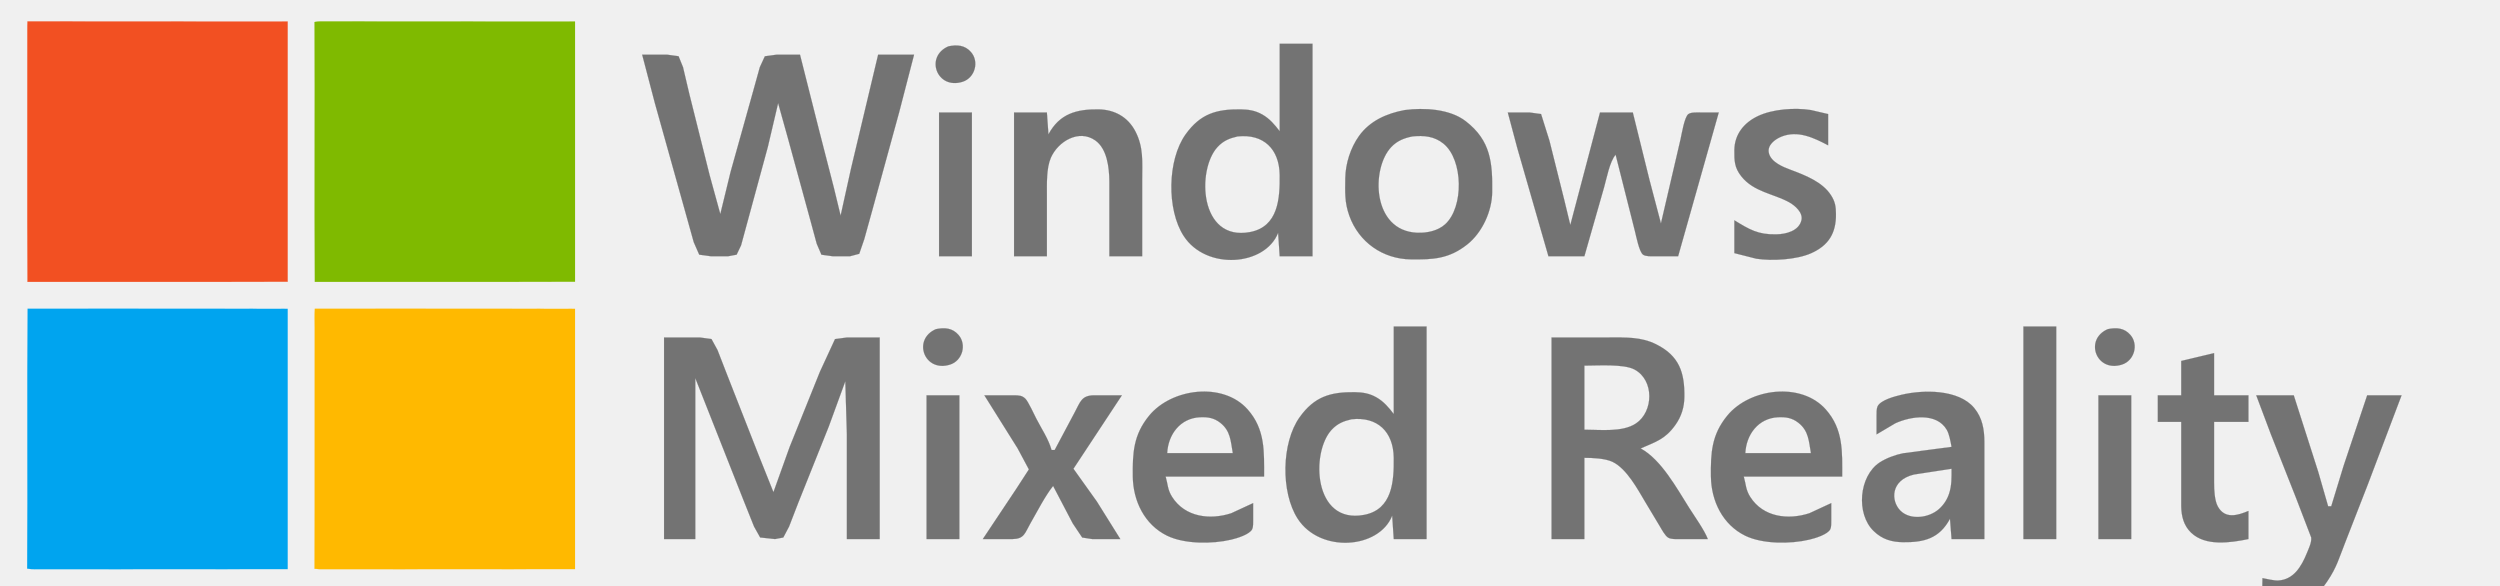
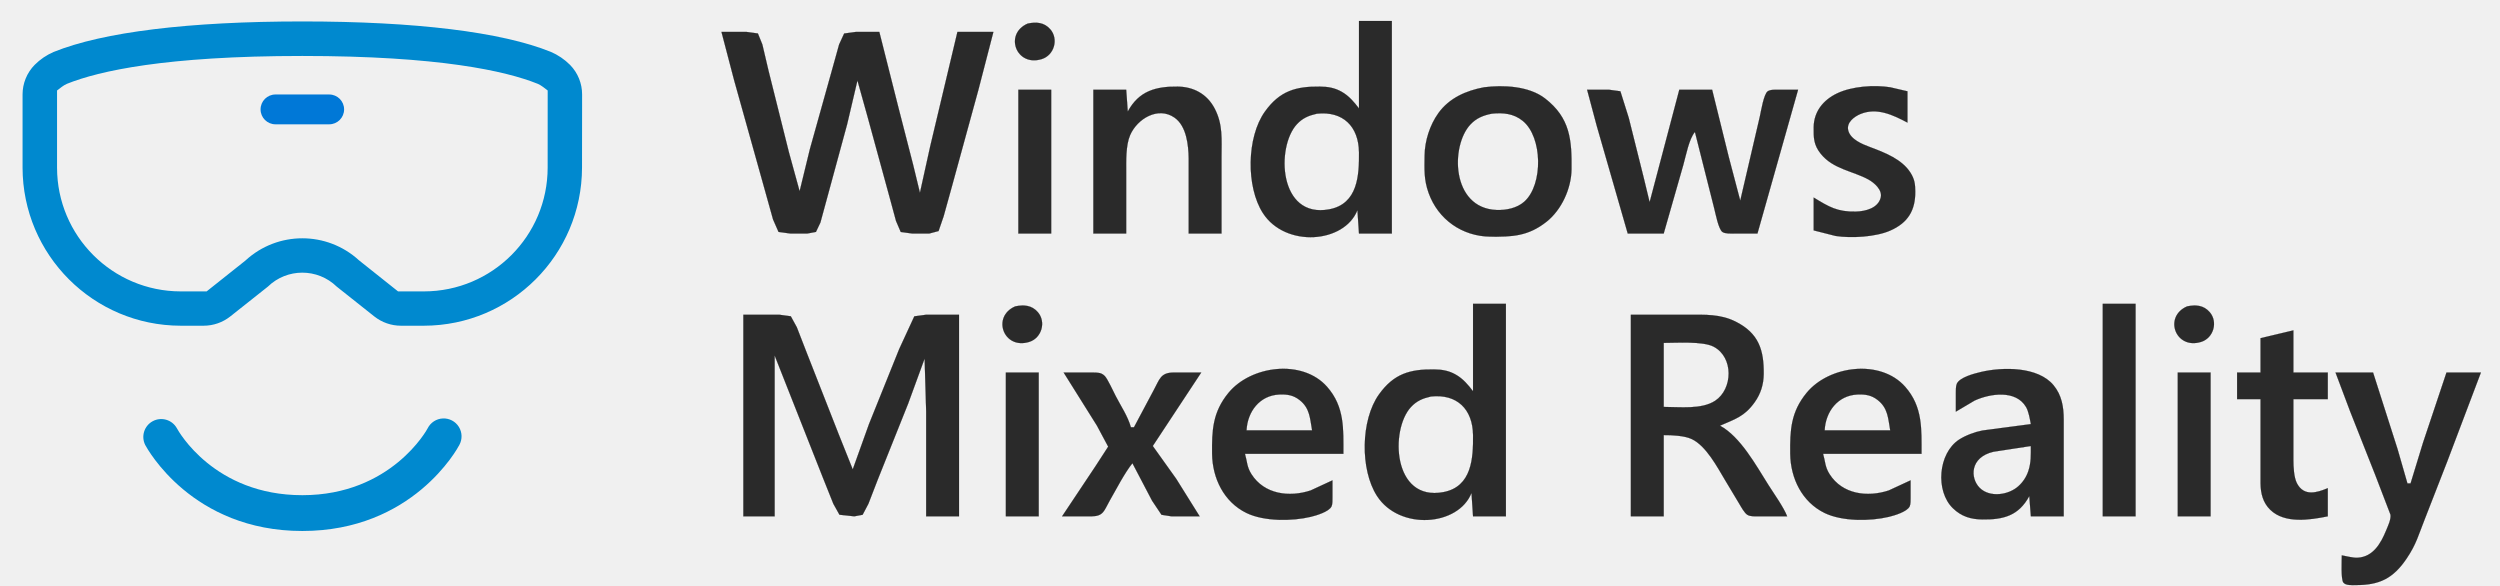
<svg xmlns="http://www.w3.org/2000/svg" viewBox="-10 0 1600 375">
-   <path fill="#F25022" stroke="#F25022" stroke-width=".094" d="M7.5 19c0-1.7 0-3.5.1-5.3 55.5.1 111 0 166.5.1v166.5c-55.5.2-111 0-166.5.1-.3-53.8 0-107.6-.1-161.4z" />
-   <path fill="#7FBA00" stroke="#7FBA00" stroke-width=".094" d="M191.3 14.1c1.2-.3 2.4-.4 3.7-.4 54.3.1 108.7 0 163 .1v166.5c-55.5.2-111 0-166.5.1-.4-55.4.1-110.9-.2-166.3z" />
-   <path fill="#00A4EF" stroke="#00A4EF" stroke-width=".094" d="M7.4 363.9c.4-55.4-.2-110.9.3-166.3 55.4.1 110.9-.1 166.4.1v166.5c-53.4.1-106.7 0-160.1.1-2.2 0-4.4 0-6.6-.4z" />
-   <path fill="#FFB900" stroke="#FFB900" stroke-width=".094" d="M191.4 209.9c0-4.1-.2-8.2.1-12.3 55.5.1 111-.1 166.5.1v166.5c-54.3.1-108.7 0-163 .1-1.3-.1-2.5-.2-3.7-.3.2-51.4 0-102.7.1-154.1z" />
-   <path id="wmr" fill="#737373" stroke="#737373" stroke-width=".094" d="M 830.00,28.00            C 830.00,28.00 830.00,164.00 830.00,164.00              830.00,164.00 809.00,164.00 809.00,164.00              809.00,164.00 808.00,149.00 808.00,149.00              799.66,170.30 761.92,173.18 747.55,151.00              736.64,134.17 737.08,102.35 748.79,86.00              758.29,72.72 768.63,69.82 784.00,70.00              789.15,70.06 793.45,70.76 798.00,73.36              802.58,75.99 805.86,79.85 809.00,84.00              809.00,84.00 809.00,28.00 809.00,28.00              809.00,28.00 830.00,28.00 830.00,28.00 Z            M 611.43,33.33            C 616.83,39.53 613.96,49.84 606.00,52.35              589.51,57.54 581.77,36.19 597.00,29.65              602.44,28.53 607.51,28.82 611.43,33.33 Z            M 417.00,35.00            C 417.00,35.00 424.28,35.99 424.28,35.99              424.28,35.99 427.13,43.00 427.13,43.00              427.13,43.00 431.13,60.00 431.13,60.00              431.13,60.00 444.13,112.00 444.13,112.00              444.13,112.00 451.00,137.00 451.00,137.00              451.00,137.00 457.58,110.00 457.58,110.00              457.58,110.00 472.12,58.00 472.12,58.00              472.12,58.00 476.29,43.00 476.29,43.00              476.29,43.00 479.51,36.02 479.51,36.02              479.51,36.02 487.00,35.00 487.00,35.00              487.00,35.00 502.00,35.00 502.00,35.00              502.00,35.00 514.12,83.00 514.12,83.00              514.12,83.00 523.63,120.00 523.63,120.00              523.63,120.00 528.00,138.00 528.00,138.00              528.00,138.00 534.63,108.00 534.63,108.00              534.63,108.00 552.00,35.00 552.00,35.00              552.00,35.00 575.00,35.00 575.00,35.00              575.00,35.00 565.42,72.00 565.42,72.00              565.42,72.00 548.42,134.00 548.42,134.00              548.42,134.00 543.15,153.00 543.15,153.00              543.15,153.00 539.91,162.43 539.91,162.43              539.91,162.43 534.00,164.00 534.00,164.00              534.00,164.00 523.00,164.00 523.00,164.00              523.00,164.00 515.72,163.01 515.72,163.01              515.72,163.01 512.71,156.00 512.71,156.00              512.71,156.00 508.37,140.00 508.37,140.00              508.37,140.00 494.42,89.00 494.42,89.00              494.42,89.00 488.00,66.00 488.00,66.00              488.00,66.00 481.42,94.00 481.42,94.00              481.42,94.00 468.37,142.00 468.37,142.00              468.37,142.00 464.29,157.00 464.29,157.00              464.29,157.00 461.44,162.98 461.44,162.98              461.44,162.98 456.00,164.00 456.00,164.00              456.00,164.00 445.00,164.00 445.00,164.00              445.00,164.00 437.51,162.98 437.51,162.98              437.51,162.98 434.00,155.00 434.00,155.00              434.00,155.00 428.42,135.00 428.42,135.00              428.42,135.00 409.12,66.00 409.12,66.00              409.12,66.00 401.00,35.00 401.00,35.00              401.00,35.00 417.00,35.00 417.00,35.00 Z            M 693.00,70.00            C 703.21,70.13 711.77,74.79 716.60,84.00              721.99,94.28 721.00,103.91 721.00,115.00              721.00,115.00 721.00,164.00 721.00,164.00              721.00,164.00 700.00,164.00 700.00,164.00              700.00,164.00 700.00,116.00 700.00,116.00              699.90,107.35 698.60,95.21 690.96,89.85              680.45,82.47 667.09,90.52 662.53,101.00              659.63,107.68 660.00,117.77 660.00,125.00              660.00,125.00 660.00,164.00 660.00,164.00              660.00,164.00 639.00,164.00 639.00,164.00              639.00,164.00 639.00,72.00 639.00,72.00              639.00,72.00 660.00,72.00 660.00,72.00              660.00,72.00 661.00,86.00 661.00,86.00              668.14,72.70 679.08,69.84 693.00,70.00 Z            M 928.00,77.53            C 944.21,90.00 945.22,104.31 945.00,123.00              944.85,135.21 938.61,148.89 929.00,156.48              917.30,165.73 907.11,166.16 893.00,166.00              875.02,165.79 859.62,155.02 853.55,138.00              850.48,129.42 850.90,122.89 851.00,114.00              851.11,104.73 854.37,94.55 859.79,87.00              866.76,77.28 877.58,72.57 889.00,70.44              901.41,68.85 917.75,69.64 928.00,77.53 Z            M 1127.00,149.99            C 1133.05,149.85 1141.24,147.86 1142.92,141.00              1144.12,136.10 1138.81,131.51 1135.00,129.41              1124.99,123.91 1112.45,122.86 1104.53,112.96              1100.01,107.32 1099.92,102.84 1100.00,96.00              1100.13,85.97 1106.11,78.58 1115.00,74.33              1124.47,69.79 1138.69,68.81 1149.00,70.44              1149.00,70.44 1160.00,73.00 1160.00,73.00              1160.00,73.00 1160.00,93.00 1160.00,93.00              1150.84,88.16 1140.51,83.18 1130.00,87.48              1125.93,89.15 1120.84,92.94 1122.08,98.00              1123.49,103.78 1131.01,106.82 1136.00,108.68              1145.21,112.12 1156.39,116.39 1161.87,125.00              1164.53,129.19 1164.95,132.18 1165.00,137.00              1165.12,149.15 1160.39,157.10 1149.00,162.12              1139.72,166.22 1123.97,167.12 1114.00,165.56              1114.00,165.56 1100.00,162.00 1100.00,162.00              1100.00,162.00 1100.00,141.00 1100.00,141.00              1109.78,146.96 1115.14,150.26 1127.00,149.99 Z            M 612.00,72.00            C 612.00,72.00 612.00,164.00 612.00,164.00              612.00,164.00 591.00,164.00 591.00,164.00              591.00,164.00 591.00,72.00 591.00,72.00              591.00,72.00 612.00,72.00 612.00,72.00 Z            M 969.00,72.00            C 969.00,72.00 976.28,72.99 976.28,72.99              976.28,72.99 981.63,90.00 981.63,90.00              981.63,90.00 991.13,128.00 991.13,128.00              991.13,128.00 995.00,144.00 995.00,144.00              995.00,144.00 1014.00,72.00 1014.00,72.00              1014.00,72.00 1035.00,72.00 1035.00,72.00              1035.00,72.00 1045.63,115.00 1045.63,115.00              1045.63,115.00 1053.00,143.00 1053.00,143.00              1053.00,143.00 1065.58,89.00 1065.58,89.00              1066.32,85.65 1068.05,74.87 1070.56,73.02              1072.26,71.77 1075.92,72.00 1078.00,72.00              1078.00,72.00 1090.00,72.00 1090.00,72.00              1090.00,72.00 1064.00,164.00 1064.00,164.00              1064.00,164.00 1049.00,164.00 1049.00,164.00              1046.91,164.00 1043.27,164.23 1041.56,162.98              1039.07,161.15 1037.21,151.25 1036.37,148.00              1036.37,148.00 1024.00,99.00 1024.00,99.00              1020.16,103.49 1018.27,114.06 1016.58,120.00              1016.58,120.00 1004.00,164.00 1004.00,164.00              1004.00,164.00 981.00,164.00 981.00,164.00              981.00,164.00 961.14,95.00 961.14,95.00              961.14,95.00 955.00,72.00 955.00,72.00              955.00,72.00 969.00,72.00 969.00,72.00 Z            M 769.21,94.09            C 755.85,108.52 757.45,154.69 790.00,148.53              808.28,145.08 809.17,126.74 809.00,112.00              808.80,95.43 798.73,85.50 782.00,87.32              776.80,88.50 772.93,90.08 769.21,94.09 Z            M 880.33,94.18            C 867.46,107.84 867.93,147.78 897.00,148.96              903.12,149.21 910.12,147.81 914.82,143.61              926.96,132.76 926.57,102.29 913.83,91.93              907.94,87.14 901.26,86.58 894.00,87.30              888.61,88.35 884.20,90.08 880.33,94.18 Z            M 903.00,209.00            C 903.00,209.00 903.00,345.00 903.00,345.00              903.00,345.00 882.00,345.00 882.00,345.00              882.00,345.00 881.00,330.00 881.00,330.00              872.66,351.30 834.92,354.18 820.55,332.00              809.64,315.17 810.08,283.35 821.79,267.00              831.29,253.72 841.63,250.82 857.00,251.00              862.15,251.06 866.45,251.76 871.00,254.36              875.58,256.99 878.86,260.85 882.00,265.00              882.00,265.00 882.00,209.00 882.00,209.00              882.00,209.00 903.00,209.00 903.00,209.00 Z            M 1306.00,209.00            C 1306.00,209.00 1306.00,345.00 1306.00,345.00              1306.00,345.00 1285.00,345.00 1285.00,345.00              1285.00,345.00 1285.00,209.00 1285.00,209.00              1285.00,209.00 1306.00,209.00 1306.00,209.00 Z            M 603.43,214.33            C 608.83,220.53 605.96,230.84 598.00,233.35              581.51,238.54 573.77,217.19 589.00,210.65              594.44,209.53 599.51,209.82 603.43,214.33 Z            M 1353.43,214.33            C 1358.83,220.53 1355.96,230.84 1348.00,233.35              1331.51,238.54 1323.77,217.19 1339.00,210.65              1344.44,209.53 1349.51,209.82 1353.43,214.33 Z            M 438.00,216.00            C 438.00,216.00 445.35,216.99 445.35,216.99              445.35,216.99 449.19,224.00 449.19,224.00              449.19,224.00 455.40,240.00 455.40,240.00              455.40,240.00 475.80,292.00 475.80,292.00              475.80,292.00 485.00,315.00 485.00,315.00              485.00,315.00 495.40,286.00 495.40,286.00              495.40,286.00 514.72,238.00 514.72,238.00              514.72,238.00 524.41,217.02 524.41,217.02              524.41,217.02 532.00,216.00 532.00,216.00              532.00,216.00 553.00,216.00 553.00,216.00              553.00,216.00 553.00,345.00 553.00,345.00              553.00,345.00 532.00,345.00 532.00,345.00              532.00,345.00 532.00,278.00 532.00,278.00              532.00,278.00 531.00,244.00 531.00,244.00              531.00,244.00 520.40,273.00 520.40,273.00              520.40,273.00 500.80,322.00 500.80,322.00              500.80,322.00 495.00,337.00 495.00,337.00              495.00,337.00 491.30,344.01 491.30,344.01              491.30,344.01 486.00,345.00 486.00,345.00              486.00,345.00 476.50,343.98 476.50,343.98              476.50,343.98 472.60,337.00 472.60,337.00              472.60,337.00 465.80,320.00 465.80,320.00              465.80,320.00 435.00,242.00 435.00,242.00              435.00,242.00 435.00,345.00 435.00,345.00              435.00,345.00 415.00,345.00 415.00,345.00              415.00,345.00 415.00,216.00 415.00,216.00              415.00,216.00 438.00,216.00 438.00,216.00 Z            M 1020.00,216.00            C 1030.49,216.00 1040.24,215.50 1050.00,220.38              1064.87,227.81 1068.18,238.63 1068.00,254.00              1067.92,260.62 1066.09,266.57 1062.21,272.00              1055.61,281.25 1049.57,282.78 1040.00,287.00              1053.12,294.04 1063.16,312.55 1071.05,325.00              1074.55,330.51 1080.81,339.28 1083.00,345.00              1083.00,345.00 1065.00,345.00 1065.00,345.00              1062.76,345.00 1059.44,345.24 1057.53,344.01              1055.62,342.78 1053.60,339.00 1052.40,337.00              1052.40,337.00 1043.40,322.00 1043.40,322.00              1038.26,313.43 1031.24,299.99 1022.00,295.57              1017.32,293.33 1009.19,293.00 1004.00,293.00              1004.00,293.00 1004.00,345.00 1004.00,345.00              1004.00,345.00 983.00,345.00 983.00,345.00              983.00,345.00 983.00,216.00 983.00,216.00              983.00,216.00 1020.00,216.00 1020.00,216.00 Z            M 1407.00,226.00            C 1407.00,226.00 1407.00,253.00 1407.00,253.00              1407.00,253.00 1429.00,253.00 1429.00,253.00              1429.00,253.00 1429.00,270.00 1429.00,270.00              1429.00,270.00 1407.00,270.00 1407.00,270.00              1407.00,270.00 1407.00,309.00 1407.00,309.00              1407.01,313.31 1407.28,320.12 1409.31,323.96              1413.81,332.46 1422.11,329.90 1429.00,327.00              1429.00,327.00 1429.00,345.00 1429.00,345.00              1417.58,347.30 1401.48,349.87 1392.19,340.79              1387.53,336.24 1386.08,330.28 1386.00,324.00              1386.00,324.00 1386.00,270.00 1386.00,270.00              1386.00,270.00 1371.00,270.00 1371.00,270.00              1371.00,270.00 1371.00,253.00 1371.00,253.00              1371.00,253.00 1386.00,253.00 1386.00,253.00              1386.00,253.00 1386.00,231.00 1386.00,231.00              1386.00,231.00 1407.00,226.00 1407.00,226.00 Z            M 1036.98,271.03            C 1048.30,263.53 1048.91,243.24 1036.00,236.44              1029.08,232.79 1012.30,234.00 1004.00,234.00              1004.00,234.00 1004.00,275.00 1004.00,275.00              1014.19,275.00 1028.32,276.78 1036.98,271.03 Z            M 792.00,333.00            C 791.99,334.57 792.08,337.20 791.43,338.61              789.80,342.09 781.57,344.50 778.00,345.35              766.05,348.19 748.17,348.30 737.00,342.87              722.52,335.82 715.19,320.63 715.00,305.00              714.83,289.94 715.34,278.34 725.47,266.00              739.89,248.44 772.79,244.26 788.54,262.09              799.86,274.91 799.00,289.24 799.00,305.00              799.00,305.00 736.00,305.00 736.00,305.00              737.46,309.99 737.16,313.32 740.13,318.00              748.38,331.02 764.37,332.93 778.00,328.48              778.00,328.48 792.00,322.00 792.00,322.00              792.00,322.00 792.00,333.00 792.00,333.00 Z            M 1162.00,333.00            C 1161.99,334.57 1162.08,337.20 1161.43,338.61              1159.80,342.09 1151.57,344.50 1148.00,345.35              1136.05,348.19 1118.17,348.30 1107.00,342.87              1092.52,335.82 1085.19,320.63 1085.00,305.00              1084.83,289.94 1085.34,278.34 1095.47,266.00              1109.89,248.44 1142.79,244.26 1158.54,262.09              1169.86,274.91 1169.00,289.24 1169.00,305.00              1169.00,305.00 1106.00,305.00 1106.00,305.00              1107.46,309.99 1107.16,313.32 1110.13,318.00              1118.38,331.02 1134.37,332.93 1148.00,328.48              1148.00,328.48 1162.00,322.00 1162.00,322.00              1162.00,322.00 1162.00,333.00 1162.00,333.00 Z            M 1191.00,266.00            C 1191.01,264.33 1190.94,261.74 1191.60,260.21              1193.42,256.03 1202.81,253.64 1207.00,252.65              1220.93,249.36 1243.51,249.09 1253.47,261.09              1258.76,267.45 1259.99,275.02 1260.00,283.00              1260.00,283.00 1260.00,345.00 1260.00,345.00              1260.00,345.00 1239.00,345.00 1239.00,345.00              1239.00,345.00 1238.00,332.00 1238.00,332.00              1231.16,344.74 1221.29,347.15 1208.00,347.00              1200.55,346.91 1194.59,345.14 1189.10,339.82              1177.78,328.84 1179.66,304.75 1193.00,295.96              1197.10,293.27 1203.17,291.01 1208.00,290.09              1208.00,290.09 1239.00,286.00 1239.00,286.00              1238.38,282.69 1237.59,277.88 1235.91,275.02              1229.37,263.88 1212.86,266.38 1203.00,270.90              1203.00,270.90 1191.00,278.00 1191.00,278.00              1191.00,278.00 1191.00,266.00 1191.00,266.00 Z            M 604.00,253.00            C 604.00,253.00 604.00,345.00 604.00,345.00              604.00,345.00 583.00,345.00 583.00,345.00              583.00,345.00 583.00,253.00 583.00,253.00              583.00,253.00 604.00,253.00 604.00,253.00 Z            M 639.00,253.00            C 641.98,253.06 644.16,253.00 646.37,255.31              648.12,257.15 651.83,265.23 653.26,268.00              656.66,274.59 660.95,280.82 663.00,288.00              663.00,288.00 665.00,288.00 665.00,288.00              665.00,288.00 677.77,264.00 677.77,264.00              681.35,257.41 682.01,253.15 690.00,253.00              690.00,253.00 708.00,253.00 708.00,253.00              708.00,253.00 677.00,300.00 677.00,300.00              677.00,300.00 692.00,321.00 692.00,321.00              692.00,321.00 707.00,345.00 707.00,345.00              707.00,345.00 689.00,345.00 689.00,345.00              689.00,345.00 682.61,344.01 682.61,344.01              682.61,344.01 676.58,335.00 676.58,335.00              676.58,335.00 664.00,311.00 664.00,311.00              659.05,317.09 653.52,327.85 649.42,335.00              645.85,341.22 645.60,344.87 638.00,345.00              638.00,345.00 619.00,345.00 619.00,345.00              619.00,345.00 640.33,313.00 640.33,313.00              640.33,313.00 648.49,300.42 648.49,300.42              648.49,300.42 641.31,287.00 641.31,287.00              641.31,287.00 620.00,253.00 620.00,253.00              620.00,253.00 639.00,253.00 639.00,253.00 Z            M 1354.00,253.00            C 1354.00,253.00 1354.00,345.00 1354.00,345.00              1354.00,345.00 1333.00,345.00 1333.00,345.00              1333.00,345.00 1333.00,253.00 1333.00,253.00              1333.00,253.00 1354.00,253.00 1354.00,253.00 Z            M 1458.00,253.00            C 1458.00,253.00 1473.67,302.00 1473.67,302.00              1473.67,302.00 1480.00,324.00 1480.00,324.00              1480.00,324.00 1482.00,324.00 1482.00,324.00              1482.00,324.00 1489.95,298.00 1489.95,298.00              1489.95,298.00 1505.00,253.00 1505.00,253.00              1505.00,253.00 1527.00,253.00 1527.00,253.00              1527.00,253.00 1505.42,310.00 1505.42,310.00              1505.42,310.00 1491.00,347.00 1491.00,347.00              1487.06,356.89 1485.68,362.82 1479.48,372.00              1470.82,384.83 1462.02,389.03 1447.00,389.00              1444.70,389.00 1440.59,389.38 1439.02,387.40              1437.35,385.28 1438.00,373.26 1438.00,370.00              1440.81,370.53 1445.32,371.66 1448.00,371.53              1458.07,371.04 1463.03,362.25 1466.40,354.00              1467.58,351.10 1469.54,347.13 1469.19,344.00              1469.19,344.00 1459.60,319.00 1459.60,319.00              1459.60,319.00 1443.40,278.00 1443.40,278.00              1443.40,278.00 1434.00,253.00 1434.00,253.00              1434.00,253.00 1458.00,253.00 1458.00,253.00 Z            M 770.96,270.56            C 766.92,267.40 762.97,266.82 758.00,267.04              745.38,267.59 737.59,278.03 737.00,290.00              737.00,290.00 779.00,290.00 779.00,290.00              777.63,282.41 777.65,275.79 770.96,270.56 Z            M 1140.96,270.56            C 1136.92,267.40 1132.97,266.82 1128.00,267.04              1115.38,267.59 1107.59,278.03 1107.00,290.00              1107.00,290.00 1149.00,290.00 1149.00,290.00              1147.63,282.41 1147.65,275.79 1140.96,270.56 Z            M 842.21,275.09            C 828.85,289.52 830.45,335.69 863.00,329.53              881.28,326.08 882.17,307.74 882.00,293.00              881.80,276.43 871.73,266.50 855.00,268.32              849.80,269.50 845.93,271.08 842.21,275.09 Z            M 1215.00,303.68            C 1199.85,307.23 1200.06,320.61 1206.22,326.78              1212.64,333.19 1224.63,331.45 1230.96,325.79              1233.95,323.12 1236.14,319.80 1237.40,316.00              1239.20,310.61 1239.00,305.56 1239.00,300.00              1239.00,300.00 1215.00,303.68 1215.00,303.68 Z" />
+   <defs>
+     <style>.cls-1{fill:none;}.cls-2{fill:#fff;}.cls-3{clip-path:url(#clip-path);}.cls-4{fill:#0089cf;}.cls-5{fill:#0078d7;}</style>
+   </defs>
+   <g class="cls-3" transform="matrix(1.909539, 0, 0, 1.909539, -389.3667, -397.8214)">
+     <path class="cls-4" d="M393.77,240a14.1,14.1,0,0,0-4-9.87l-.06-.06a20.34,20.34,0,0,0-6.42-4.35C366.83,219.06,338,215.52,300,215.52s-66.83,3.54-83.36,10.23a20.29,20.29,0,0,0-6.35,4.32,14.14,14.14,0,0,0-4.06,9.93v24.5a53.07,53.07,0,0,0,53,53h7.71a14.39,14.39,0,0,0,8.9-3.1l12.61-10a16.56,16.56,0,0,1,23.08,0l12.6,10a14.39,14.39,0,0,0,8.9,3.1h7.71a53.07,53.07,0,0,0,53-53Zm-11.55,24.5A41.5,41.5,0,0,1,340.76,306h-8.68L319,295.59a28.12,28.12,0,0,0-38,0l-.22.19L267.92,306h-8.68a41.5,41.5,0,0,1-41.45-41.46V238.66l1.57-1.2a8.93,8.93,0,0,1,1.68-1l.18-.08c10.6-4.24,32.88-9.29,78.78-9.29s68.17,5.05,78.78,9.29l.19.08a9.06,9.06,0,0,1,1.68,1l1.58,1.2Z" />
+     <path class="cls-4" d="M300,386.3c-37,0-52-27.63-52.65-28.81a6,6,0,0,1,10.6-5.62c.51.94,12.48,22.43,42.05,22.43,29.87,0,41.92-22.18,42-22.41a6,6,0,1,1,10.61,5.6C352,358.67,337,386.3,300,386.3" />
+     <path class="cls-5" d="M309,240H291a5,5,0,0,0,0,10h18a5,5,0,0,0,0-10" />
+   </g>
+   <path id="wmr" stroke-width=".094" d="M 880.759 13.437 C 880.759 13.437 880.759 149.437 880.759 149.437 C 880.759 149.437 859.759 149.437 859.759 149.437 C 859.759 149.437 858.759 134.437 858.759 134.437 C 850.419 155.737 812.679 158.617 798.309 136.437 C 787.399 119.607 787.839 87.787 799.549 71.437 C 809.049 58.157 819.389 55.257 834.759 55.437 C 839.909 55.497 844.209 56.197 848.759 58.797 C 853.339 61.427 856.619 65.287 859.759 69.437 C 859.759 69.437 859.759 13.437 859.759 13.437 C 859.759 13.437 880.759 13.437 880.759 13.437 Z M 662.189 18.767 C 667.589 24.967 664.719 35.277 656.759 37.787 C 640.269 42.977 632.529 21.627 647.759 15.087 C 653.199 13.967 658.269 14.257 662.189 18.767 Z M 467.759 20.437 C 467.759 20.437 475.039 21.427 475.039 21.427 C 475.039 21.427 477.889 28.437 477.889 28.437 C 477.889 28.437 481.889 45.437 481.889 45.437 C 481.889 45.437 494.889 97.437 494.889 97.437 C 494.889 97.437 501.759 122.437 501.759 122.437 C 501.759 122.437 508.339 95.437 508.339 95.437 C 508.339 95.437 522.879 43.437 522.879 43.437 C 522.879 43.437 527.049 28.437 527.049 28.437 C 527.049 28.437 530.269 21.457 530.269 21.457 C 530.269 21.457 537.759 20.437 537.759 20.437 C 537.759 20.437 552.759 20.437 552.759 20.437 C 552.759 20.437 564.879 68.437 564.879 68.437 C 564.879 68.437 574.389 105.437 574.389 105.437 C 574.389 105.437 578.759 123.437 578.759 123.437 C 578.759 123.437 585.389 93.437 585.389 93.437 C 585.389 93.437 602.759 20.437 602.759 20.437 C 602.759 20.437 625.759 20.437 625.759 20.437 C 625.759 20.437 616.179 57.437 616.179 57.437 C 616.179 57.437 599.179 119.437 599.179 119.437 C 599.179 119.437 593.909 138.437 593.909 138.437 C 593.909 138.437 590.669 147.867 590.669 147.867 C 590.669 147.867 584.759 149.437 584.759 149.437 C 584.759 149.437 573.759 149.437 573.759 149.437 C 573.759 149.437 566.479 148.447 566.479 148.447 C 566.479 148.447 563.469 141.437 563.469 141.437 C 563.469 141.437 559.129 125.437 559.129 125.437 C 559.129 125.437 545.179 74.437 545.179 74.437 C 545.179 74.437 538.759 51.437 538.759 51.437 C 538.759 51.437 532.179 79.437 532.179 79.437 C 532.179 79.437 519.129 127.437 519.129 127.437 C 519.129 127.437 515.049 142.437 515.049 142.437 C 515.049 142.437 512.199 148.417 512.199 148.417 C 512.199 148.417 506.759 149.437 506.759 149.437 C 506.759 149.437 495.759 149.437 495.759 149.437 C 495.759 149.437 488.269 148.417 488.269 148.417 C 488.269 148.417 484.759 140.437 484.759 140.437 C 484.759 140.437 479.179 120.437 479.179 120.437 C 479.179 120.437 459.879 51.437 459.879 51.437 C 459.879 51.437 451.759 20.437 451.759 20.437 C 451.759 20.437 467.759 20.437 467.759 20.437 Z M 743.759 55.437 C 753.969 55.567 762.529 60.227 767.359 69.437 C 772.749 79.717 771.759 89.347 771.759 100.437 C 771.759 100.437 771.759 149.437 771.759 149.437 C 771.759 149.437 750.759 149.437 750.759 149.437 C 750.759 149.437 750.759 101.437 750.759 101.437 C 750.659 92.787 749.359 80.647 741.719 75.287 C 731.209 67.907 717.849 75.957 713.289 86.437 C 710.389 93.117 710.759 103.207 710.759 110.437 C 710.759 110.437 710.759 149.437 710.759 149.437 C 710.759 149.437 689.759 149.437 689.759 149.437 C 689.759 149.437 689.759 57.437 689.759 57.437 C 689.759 57.437 710.759 57.437 710.759 57.437 C 710.759 57.437 711.759 71.437 711.759 71.437 C 718.899 58.137 729.839 55.277 743.759 55.437 Z M 978.759 62.967 C 994.969 75.437 995.979 89.747 995.759 108.437 C 995.609 120.647 989.369 134.327 979.759 141.917 C 968.059 151.167 957.869 151.597 943.759 151.437 C 925.779 151.227 910.379 140.457 904.309 123.437 C 901.239 114.857 901.659 108.327 901.759 99.437 C 901.869 90.167 905.129 79.987 910.549 72.437 C 917.519 62.717 928.339 58.007 939.759 55.877 C 952.169 54.287 968.509 55.077 978.759 62.967 Z M 1177.759 135.427 C 1183.809 135.287 1191.999 133.297 1193.679 126.437 C 1194.879 121.537 1189.569 116.947 1185.759 114.847 C 1175.749 109.347 1163.209 108.297 1155.289 98.397 C 1150.769 92.757 1150.679 88.277 1150.759 81.437 C 1150.889 71.407 1156.869 64.017 1165.759 59.767 C 1175.229 55.227 1189.449 54.247 1199.759 55.877 C 1199.759 55.877 1210.759 58.437 1210.759 58.437 C 1210.759 58.437 1210.759 78.437 1210.759 78.437 C 1201.599 73.597 1191.269 68.617 1180.759 72.917 C 1176.689 74.587 1171.599 78.377 1172.839 83.437 C 1174.249 89.217 1181.769 92.257 1186.759 94.117 C 1195.969 97.557 1207.149 101.827 1212.629 110.437 C 1215.289 114.627 1215.709 117.617 1215.759 122.437 C 1215.879 134.587 1211.149 142.537 1199.759 147.557 C 1190.479 151.657 1174.729 152.557 1164.759 150.997 C 1164.759 150.997 1150.759 147.437 1150.759 147.437 C 1150.759 147.437 1150.759 126.437 1150.759 126.437 C 1160.539 132.397 1165.899 135.697 1177.759 135.427 Z M 662.759 57.437 C 662.759 57.437 662.759 149.437 662.759 149.437 C 662.759 149.437 641.759 149.437 641.759 149.437 C 641.759 149.437 641.759 57.437 641.759 57.437 C 641.759 57.437 662.759 57.437 662.759 57.437 Z M 1019.759 57.437 C 1019.759 57.437 1027.039 58.427 1027.039 58.427 C 1027.039 58.427 1032.389 75.437 1032.389 75.437 C 1032.389 75.437 1041.889 113.437 1041.889 113.437 C 1041.889 113.437 1045.759 129.437 1045.759 129.437 C 1045.759 129.437 1064.759 57.437 1064.759 57.437 C 1064.759 57.437 1085.759 57.437 1085.759 57.437 C 1085.759 57.437 1096.389 100.437 1096.389 100.437 C 1096.389 100.437 1103.759 128.437 1103.759 128.437 C 1103.759 128.437 1116.339 74.437 1116.339 74.437 C 1117.079 71.087 1118.809 60.307 1121.319 58.457 C 1123.019 57.207 1126.679 57.437 1128.759 57.437 C 1128.759 57.437 1140.759 57.437 1140.759 57.437 C 1140.759 57.437 1114.759 149.437 1114.759 149.437 C 1114.759 149.437 1099.759 149.437 1099.759 149.437 C 1097.669 149.437 1094.029 149.667 1092.319 148.417 C 1089.829 146.587 1087.969 136.687 1087.129 133.437 C 1087.129 133.437 1074.759 84.437 1074.759 84.437 C 1070.919 88.927 1069.029 99.497 1067.339 105.437 C 1067.339 105.437 1054.759 149.437 1054.759 149.437 C 1054.759 149.437 1031.759 149.437 1031.759 149.437 C 1031.759 149.437 1011.899 80.437 1011.899 80.437 C 1011.899 80.437 1005.759 57.437 1005.759 57.437 C 1005.759 57.437 1019.759 57.437 1019.759 57.437 Z M 819.969 79.527 C 806.609 93.957 808.209 140.127 840.759 133.967 C 859.039 130.517 859.929 112.177 859.759 97.437 C 859.559 80.867 849.489 70.937 832.759 72.757 C 827.559 73.937 823.689 75.517 819.969 79.527 Z M 931.089 79.617 C 918.219 93.277 918.689 133.217 947.759 134.397 C 953.879 134.647 960.879 133.247 965.579 129.047 C 977.719 118.197 977.329 87.727 964.589 77.367 C 958.699 72.577 952.019 72.017 944.759 72.737 C 939.369 73.787 934.959 75.517 931.089 79.617 Z M 953.759 194.437 C 953.759 194.437 953.759 330.437 953.759 330.437 C 953.759 330.437 932.759 330.437 932.759 330.437 C 932.759 330.437 931.759 315.437 931.759 315.437 C 923.419 336.737 885.679 339.617 871.309 317.437 C 860.399 300.607 860.839 268.787 872.549 252.437 C 882.049 239.157 892.389 236.257 907.759 236.437 C 912.909 236.497 917.209 237.197 921.759 239.797 C 926.339 242.427 929.619 246.287 932.759 250.437 C 932.759 250.437 932.759 194.437 932.759 194.437 C 932.759 194.437 953.759 194.437 953.759 194.437 Z M 1356.759 194.437 C 1356.759 194.437 1356.759 330.437 1356.759 330.437 C 1356.759 330.437 1335.759 330.437 1335.759 330.437 C 1335.759 330.437 1335.759 194.437 1335.759 194.437 C 1335.759 194.437 1356.759 194.437 1356.759 194.437 Z M 654.189 199.767 C 659.589 205.967 656.719 216.277 648.759 218.787 C 632.269 223.977 624.529 202.627 639.759 196.087 C 645.199 194.967 650.269 195.257 654.189 199.767 Z M 1404.189 199.767 C 1409.589 205.967 1406.719 216.277 1398.759 218.787 C 1382.269 223.977 1374.529 202.627 1389.759 196.087 C 1395.199 194.967 1400.269 195.257 1404.189 199.767 Z M 488.759 201.437 C 488.759 201.437 496.109 202.427 496.109 202.427 C 496.109 202.427 499.949 209.437 499.949 209.437 C 499.949 209.437 506.159 225.437 506.159 225.437 C 506.159 225.437 526.559 277.437 526.559 277.437 C 526.559 277.437 535.759 300.437 535.759 300.437 C 535.759 300.437 546.159 271.437 546.159 271.437 C 546.159 271.437 565.479 223.437 565.479 223.437 C 565.479 223.437 575.169 202.457 575.169 202.457 C 575.169 202.457 582.759 201.437 582.759 201.437 C 582.759 201.437 603.759 201.437 603.759 201.437 C 603.759 201.437 603.759 330.437 603.759 330.437 C 603.759 330.437 582.759 330.437 582.759 330.437 C 582.759 330.437 582.759 263.437 582.759 263.437 C 582.759 263.437 581.759 229.437 581.759 229.437 C 581.759 229.437 571.159 258.437 571.159 258.437 C 571.159 258.437 551.559 307.437 551.559 307.437 C 551.559 307.437 545.759 322.437 545.759 322.437 C 545.759 322.437 542.059 329.447 542.059 329.447 C 542.059 329.447 536.759 330.437 536.759 330.437 C 536.759 330.437 527.259 329.417 527.259 329.417 C 527.259 329.417 523.359 322.437 523.359 322.437 C 523.359 322.437 516.559 305.437 516.559 305.437 C 516.559 305.437 485.759 227.437 485.759 227.437 C 485.759 227.437 485.759 330.437 485.759 330.437 C 485.759 330.437 465.759 330.437 465.759 330.437 C 465.759 330.437 465.759 201.437 465.759 201.437 C 465.759 201.437 488.759 201.437 488.759 201.437 Z M 1070.759 201.437 C 1081.249 201.437 1090.999 200.937 1100.759 205.817 C 1115.629 213.247 1118.939 224.067 1118.759 239.437 C 1118.679 246.057 1116.849 252.007 1112.969 257.437 C 1106.369 266.687 1100.329 268.217 1090.759 272.437 C 1103.879 279.477 1113.919 297.987 1121.809 310.437 C 1125.309 315.947 1131.569 324.717 1133.759 330.437 C 1133.759 330.437 1115.759 330.437 1115.759 330.437 C 1113.519 330.437 1110.199 330.677 1108.289 329.447 C 1106.379 328.217 1104.359 324.437 1103.159 322.437 C 1103.159 322.437 1094.159 307.437 1094.159 307.437 C 1089.019 298.867 1081.999 285.427 1072.759 281.007 C 1068.079 278.767 1059.949 278.437 1054.759 278.437 C 1054.759 278.437 1054.759 330.437 1054.759 330.437 C 1054.759 330.437 1033.759 330.437 1033.759 330.437 C 1033.759 330.437 1033.759 201.437 1033.759 201.437 C 1033.759 201.437 1070.759 201.437 1070.759 201.437 Z M 1457.759 211.437 C 1457.759 211.437 1457.759 238.437 1457.759 238.437 C 1457.759 238.437 1479.759 238.437 1479.759 238.437 C 1479.759 238.437 1479.759 255.437 1479.759 255.437 C 1479.759 255.437 1457.759 255.437 1457.759 255.437 C 1457.759 255.437 1457.759 294.437 1457.759 294.437 C 1457.769 298.747 1458.039 305.557 1460.069 309.397 C 1464.569 317.897 1472.869 315.337 1479.759 312.437 C 1479.759 312.437 1479.759 330.437 1479.759 330.437 C 1468.339 332.737 1452.239 335.307 1442.949 326.227 C 1438.289 321.677 1436.839 315.717 1436.759 309.437 C 1436.759 309.437 1436.759 255.437 1436.759 255.437 C 1436.759 255.437 1421.759 255.437 1421.759 255.437 C 1421.759 255.437 1421.759 238.437 1421.759 238.437 C 1421.759 238.437 1436.759 238.437 1436.759 238.437 C 1436.759 238.437 1436.759 216.437 1436.759 216.437 C 1436.759 216.437 1457.759 211.437 1457.759 211.437 Z M 1087.739 256.467 C 1099.059 248.967 1099.669 228.677 1086.759 221.877 C 1079.839 218.227 1063.059 219.437 1054.759 219.437 C 1054.759 219.437 1054.759 260.437 1054.759 260.437 C 1064.949 260.437 1079.079 262.217 1087.739 256.467 Z M 842.759 318.437 C 842.749 320.007 842.839 322.637 842.189 324.047 C 840.559 327.527 832.329 329.937 828.759 330.787 C 816.809 333.627 798.929 333.737 787.759 328.307 C 773.279 321.257 765.949 306.067 765.759 290.437 C 765.589 275.377 766.099 263.777 776.229 251.437 C 790.649 233.877 823.549 229.697 839.299 247.527 C 850.619 260.347 849.759 274.677 849.759 290.437 C 849.759 290.437 786.759 290.437 786.759 290.437 C 788.219 295.427 787.919 298.757 790.889 303.437 C 799.139 316.457 815.129 318.367 828.759 313.917 C 828.759 313.917 842.759 307.437 842.759 307.437 C 842.759 307.437 842.759 318.437 842.759 318.437 Z M 1212.759 318.437 C 1212.749 320.007 1212.839 322.637 1212.189 324.047 C 1210.559 327.527 1202.329 329.937 1198.759 330.787 C 1186.809 333.627 1168.929 333.737 1157.759 328.307 C 1143.279 321.257 1135.949 306.067 1135.759 290.437 C 1135.589 275.377 1136.099 263.777 1146.229 251.437 C 1160.649 233.877 1193.549 229.697 1209.299 247.527 C 1220.619 260.347 1219.759 274.677 1219.759 290.437 C 1219.759 290.437 1156.759 290.437 1156.759 290.437 C 1158.219 295.427 1157.919 298.757 1160.889 303.437 C 1169.139 316.457 1185.129 318.367 1198.759 313.917 C 1198.759 313.917 1212.759 307.437 1212.759 307.437 C 1212.759 307.437 1212.759 318.437 1212.759 318.437 Z M 1241.759 251.437 C 1241.769 249.767 1241.699 247.177 1242.359 245.647 C 1244.179 241.467 1253.569 239.077 1257.759 238.087 C 1271.689 234.797 1294.269 234.527 1304.229 246.527 C 1309.519 252.887 1310.749 260.457 1310.759 268.437 C 1310.759 268.437 1310.759 330.437 1310.759 330.437 C 1310.759 330.437 1289.759 330.437 1289.759 330.437 C 1289.759 330.437 1288.759 317.437 1288.759 317.437 C 1281.919 330.177 1272.049 332.587 1258.759 332.437 C 1251.309 332.347 1245.349 330.577 1239.859 325.257 C 1228.539 314.277 1230.419 290.187 1243.759 281.397 C 1247.859 278.707 1253.929 276.447 1258.759 275.527 C 1258.759 275.527 1289.759 271.437 1289.759 271.437 C 1289.139 268.127 1288.349 263.317 1286.669 260.457 C 1280.129 249.317 1263.619 251.817 1253.759 256.337 C 1253.759 256.337 1241.759 263.437 1241.759 263.437 C 1241.759 263.437 1241.759 251.437 1241.759 251.437 Z M 654.759 238.437 C 654.759 238.437 654.759 330.437 654.759 330.437 C 654.759 330.437 633.759 330.437 633.759 330.437 C 633.759 330.437 633.759 238.437 633.759 238.437 C 633.759 238.437 654.759 238.437 654.759 238.437 Z M 689.759 238.437 C 692.739 238.497 694.919 238.437 697.129 240.747 C 698.879 242.587 702.589 250.667 704.019 253.437 C 707.419 260.027 711.709 266.257 713.759 273.437 C 713.759 273.437 715.759 273.437 715.759 273.437 C 715.759 273.437 728.529 249.437 728.529 249.437 C 732.109 242.847 732.769 238.587 740.759 238.437 C 740.759 238.437 758.759 238.437 758.759 238.437 C 758.759 238.437 727.759 285.437 727.759 285.437 C 727.759 285.437 742.759 306.437 742.759 306.437 C 742.759 306.437 757.759 330.437 757.759 330.437 C 757.759 330.437 739.759 330.437 739.759 330.437 C 739.759 330.437 733.369 329.447 733.369 329.447 C 733.369 329.447 727.339 320.437 727.339 320.437 C 727.339 320.437 714.759 296.437 714.759 296.437 C 709.809 302.527 704.279 313.287 700.179 320.437 C 696.609 326.657 696.359 330.307 688.759 330.437 C 688.759 330.437 669.759 330.437 669.759 330.437 C 669.759 330.437 691.089 298.437 691.089 298.437 C 691.089 298.437 699.249 285.857 699.249 285.857 C 699.249 285.857 692.069 272.437 692.069 272.437 C 692.069 272.437 670.759 238.437 670.759 238.437 C 670.759 238.437 689.759 238.437 689.759 238.437 Z M 1404.759 238.437 C 1404.759 238.437 1404.759 330.437 1404.759 330.437 C 1404.759 330.437 1383.759 330.437 1383.759 330.437 C 1383.759 330.437 1383.759 238.437 1383.759 238.437 C 1383.759 238.437 1404.759 238.437 1404.759 238.437 Z M 1508.759 238.437 C 1508.759 238.437 1524.429 287.437 1524.429 287.437 C 1524.429 287.437 1530.759 309.437 1530.759 309.437 C 1530.759 309.437 1532.759 309.437 1532.759 309.437 C 1532.759 309.437 1540.709 283.437 1540.709 283.437 C 1540.709 283.437 1555.759 238.437 1555.759 238.437 C 1555.759 238.437 1577.759 238.437 1577.759 238.437 C 1577.759 238.437 1556.179 295.437 1556.179 295.437 C 1556.179 295.437 1541.759 332.437 1541.759 332.437 C 1537.819 342.327 1536.439 348.257 1530.239 357.437 C 1521.579 370.267 1512.779 374.467 1497.759 374.437 C 1495.459 374.437 1491.349 374.817 1489.779 372.837 C 1488.109 370.717 1488.759 358.697 1488.759 355.437 C 1491.569 355.967 1496.079 357.097 1498.759 356.967 C 1508.829 356.477 1513.789 347.687 1517.159 339.437 C 1518.339 336.537 1520.299 332.567 1519.949 329.437 C 1519.949 329.437 1510.359 304.437 1510.359 304.437 C 1510.359 304.437 1494.159 263.437 1494.159 263.437 C 1494.159 263.437 1484.759 238.437 1484.759 238.437 C 1484.759 238.437 1508.759 238.437 1508.759 238.437 Z M 821.719 255.997 C 817.679 252.837 813.729 252.257 808.759 252.477 C 796.139 253.027 788.349 263.467 787.759 275.437 C 787.759 275.437 829.759 275.437 829.759 275.437 C 828.389 267.847 828.409 261.227 821.719 255.997 Z M 1191.719 255.997 C 1187.679 252.837 1183.729 252.257 1178.759 252.477 C 1166.139 253.027 1158.349 263.467 1157.759 275.437 C 1157.759 275.437 1199.759 275.437 1199.759 275.437 C 1198.389 267.847 1198.409 261.227 1191.719 255.997 Z M 892.969 260.527 C 879.609 274.957 881.209 321.127 913.759 314.967 C 932.039 311.517 932.929 293.177 932.759 278.437 C 932.559 261.867 922.489 251.937 905.759 253.757 C 900.559 254.937 896.689 256.517 892.969 260.527 Z M 1265.759 289.117 C 1250.609 292.667 1250.819 306.047 1256.979 312.217 C 1263.399 318.627 1275.389 316.887 1281.719 311.227 C 1284.709 308.557 1286.899 305.237 1288.159 301.437 C 1289.959 296.047 1289.759 290.997 1289.759 285.437 C 1289.759 285.437 1265.759 289.117 1265.759 289.117 Z" style="fill: rgb(42, 42, 42); stroke: rgb(0, 0, 0);" />
</svg>
